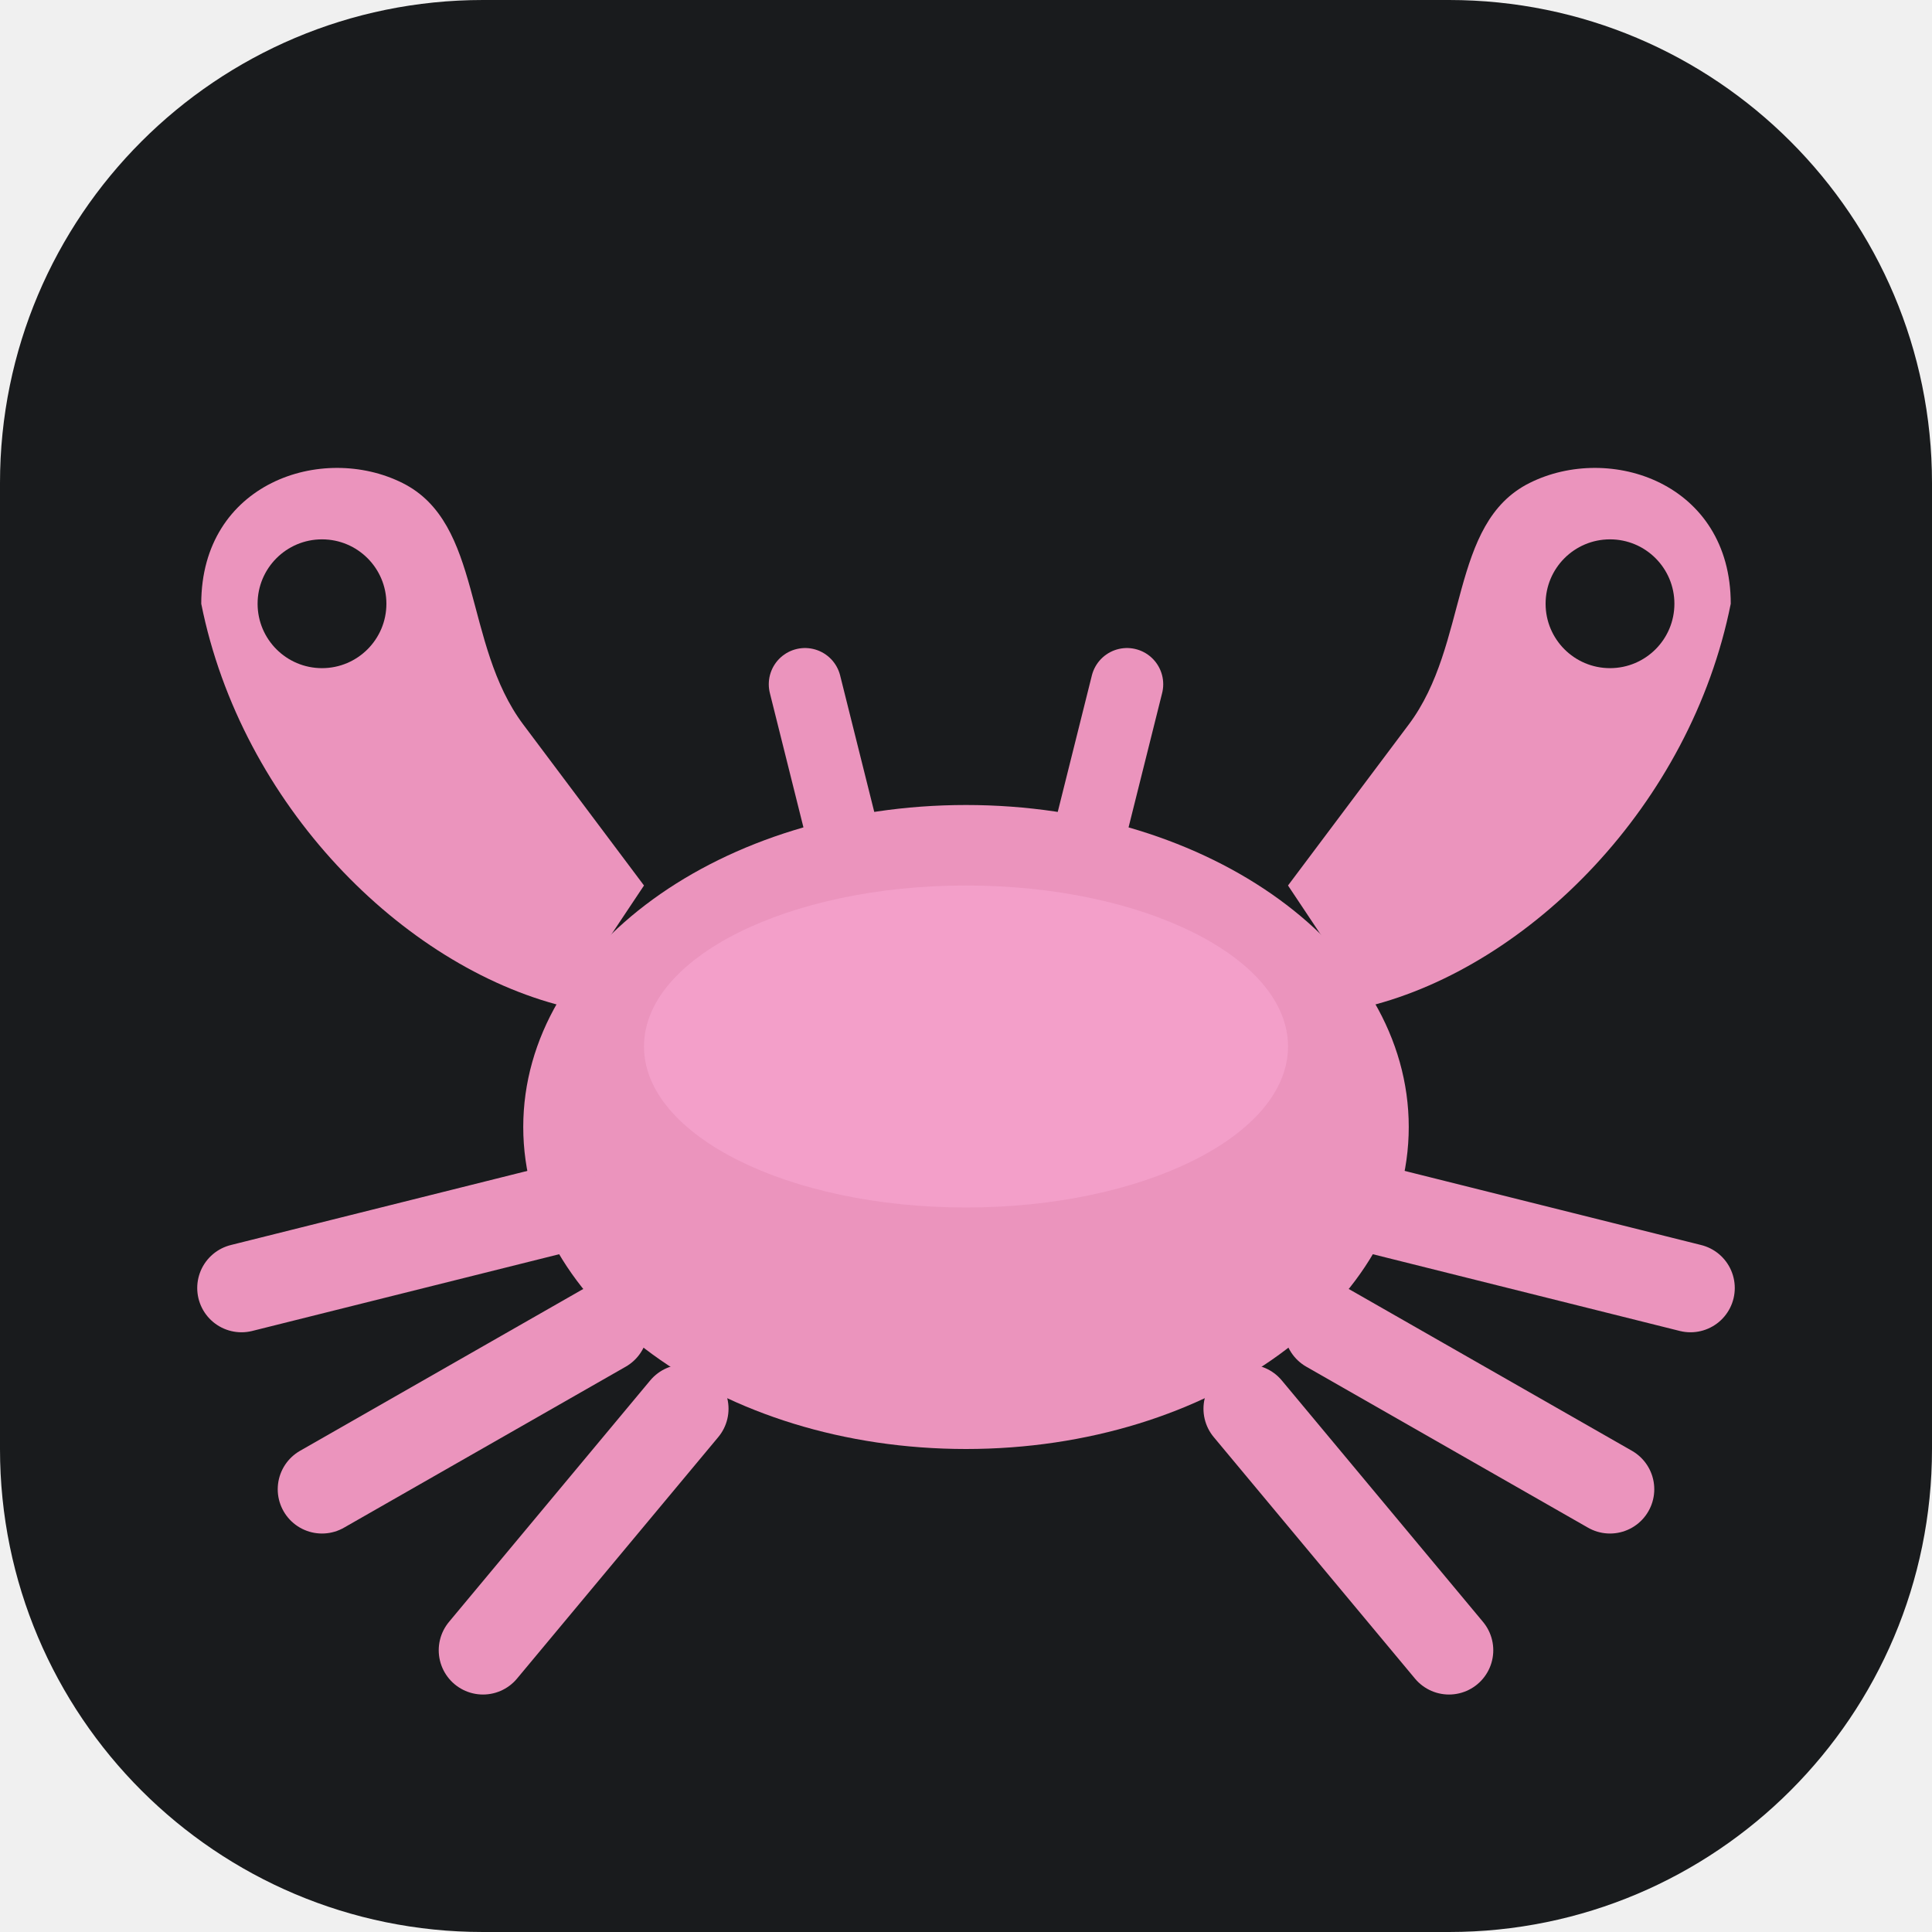
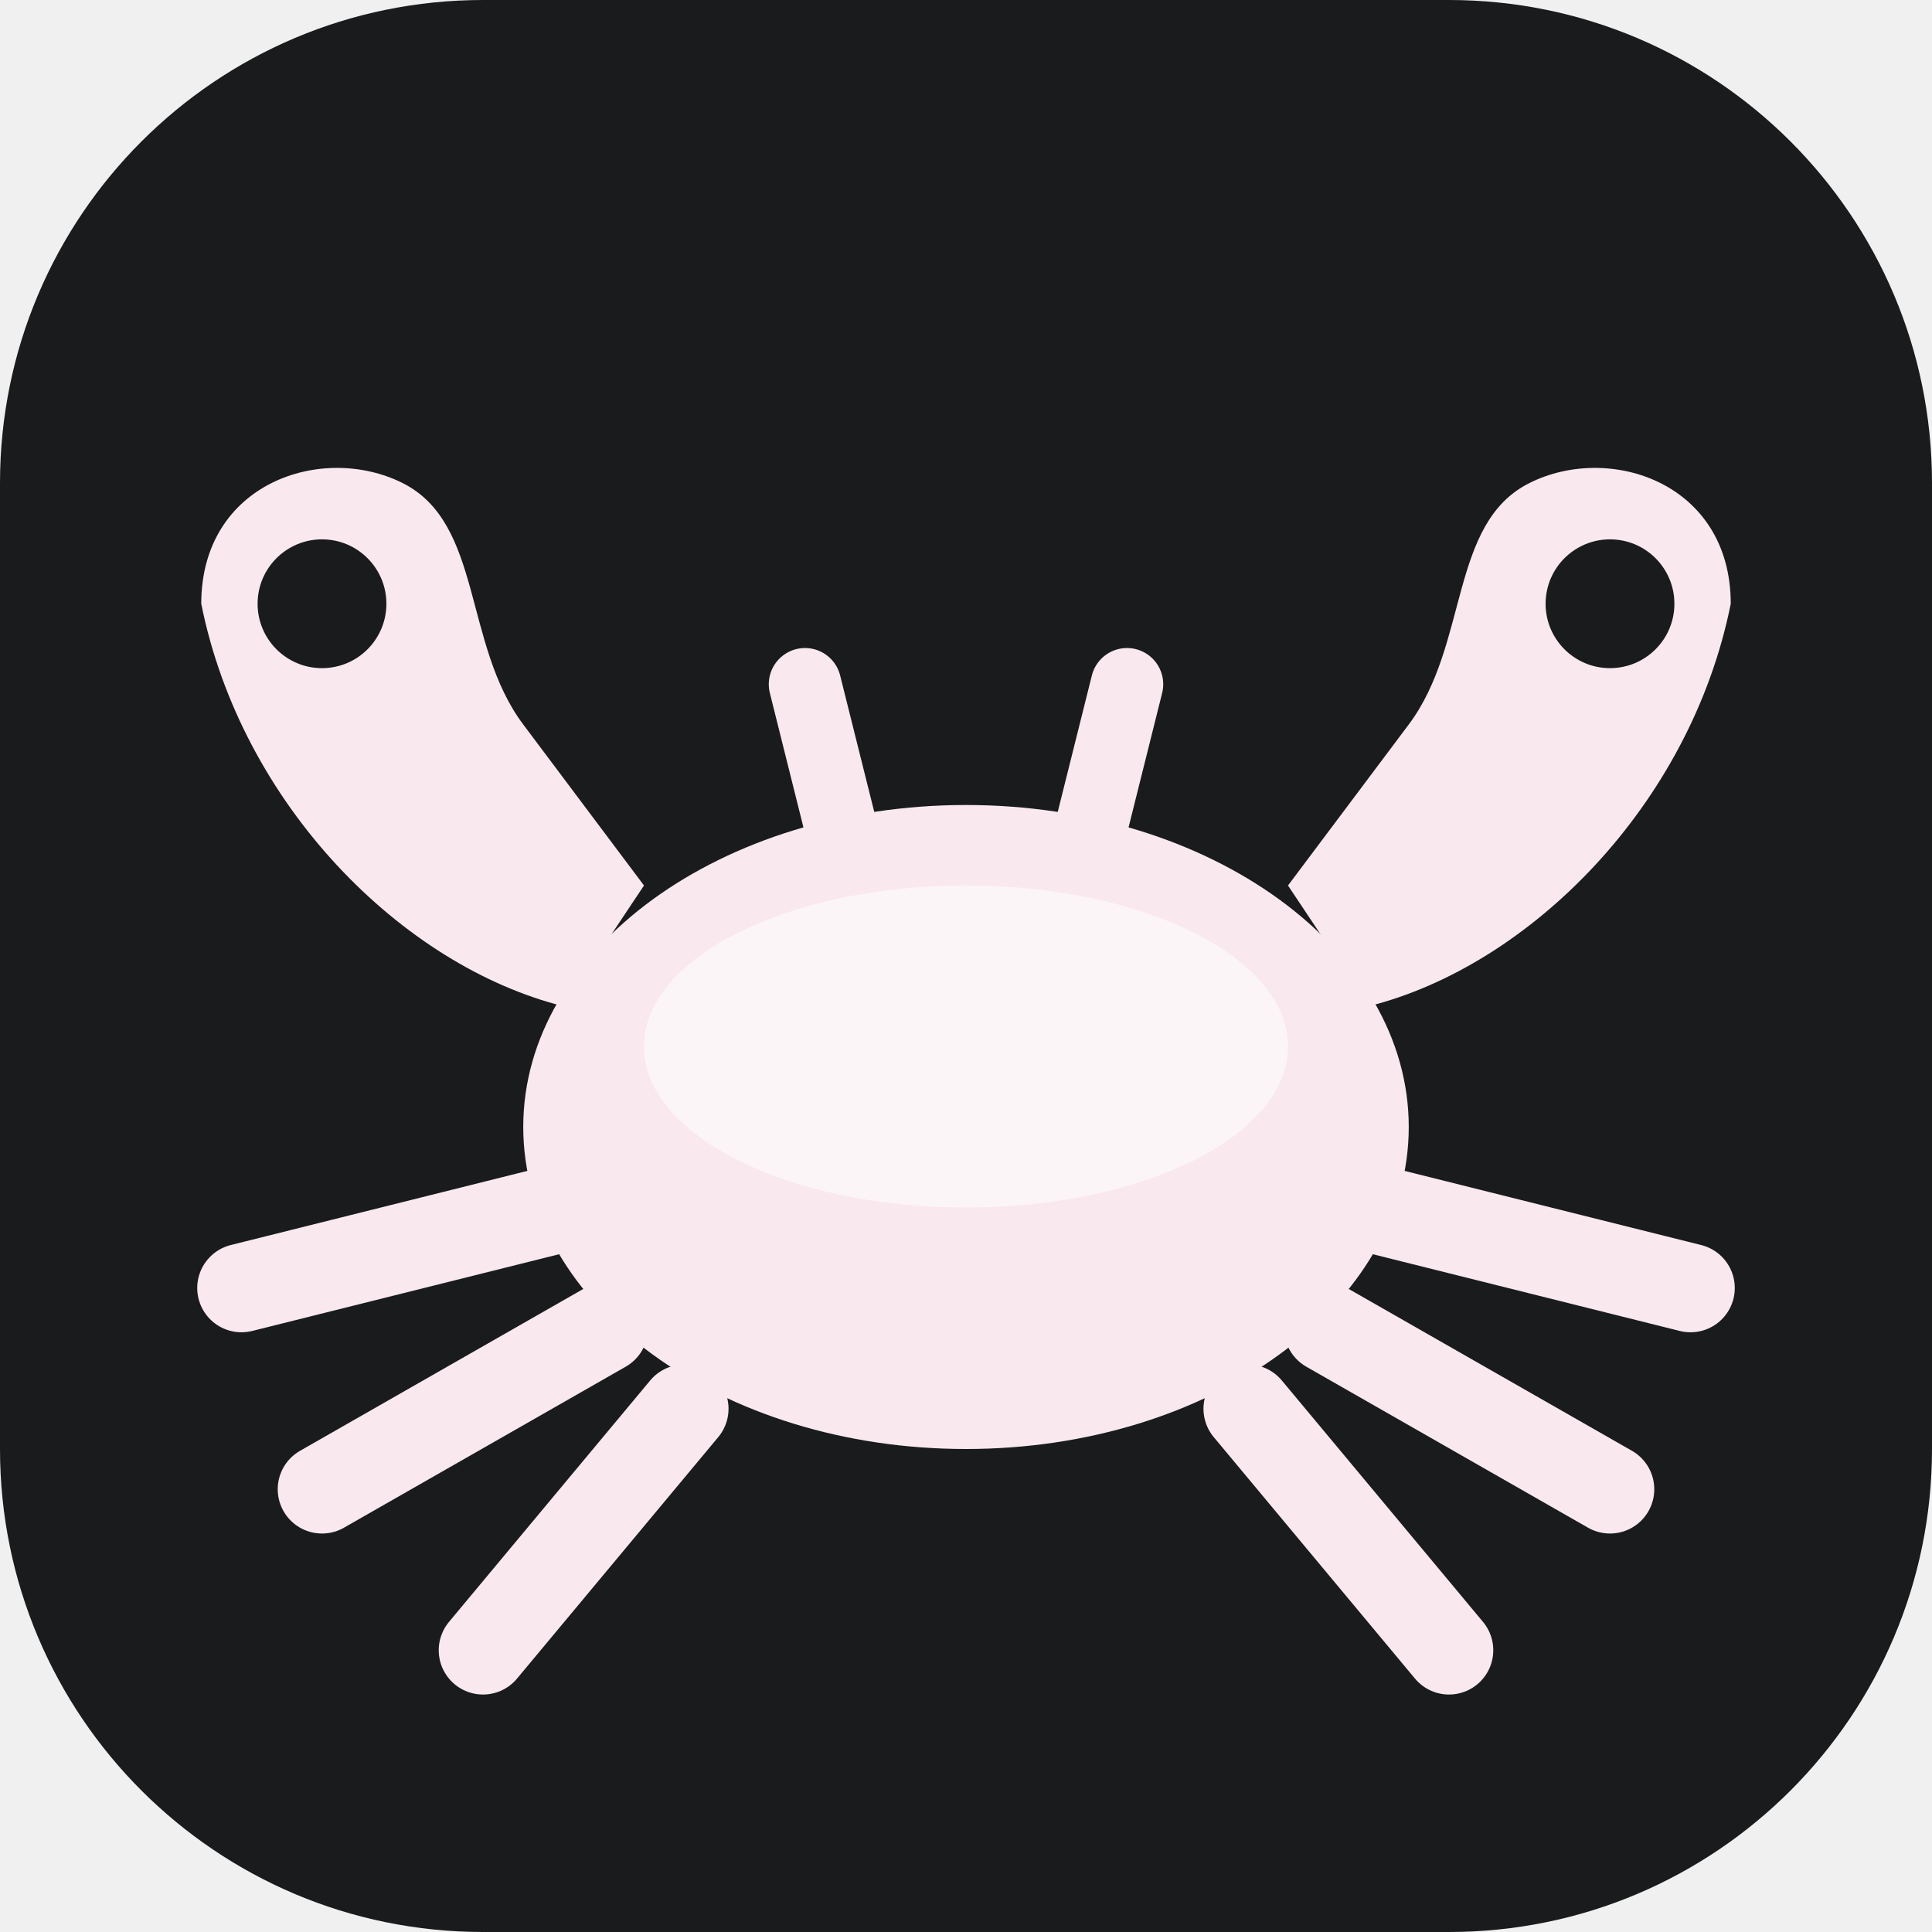
<svg xmlns="http://www.w3.org/2000/svg" viewBox="0 0 48 48" fill="none">
  <rect width="48" height="48" rx="12" fill="#191B1D" />
-   <path d="M14 25 C10 24 6 20 5 15 C5 12 8 11 10 12 C12 13 11.5 16 13 18 L16 22 Z" fill="#EB94BD" />
+   <path d="M14 25 C10 24 6 20 5 15 C5 12 8 11 10 12 C12 13 11.5 16 13 18 L16 22 Z" fill="#F9E9EF" />
  <circle cx="8" cy="15" r="1.6" fill="#191B1D" />
-   <path d="M34 25 C38 24 42 20 43 15 C43 12 40 11 38 12 C36 13 36.5 16 35 18 L32 22 Z" fill="#EB94BD" />
+   <path d="M34 25 C38 24 42 20 43 15 C43 12 40 11 38 12 C36 13 36.5 16 35 18 L32 22 Z" fill="#F9E9EF" />
  <circle cx="40" cy="15" r="1.6" fill="#191B1D" />
-   <ellipse cx="24" cy="28" rx="11" ry="8" fill="#EB94BD" />
-   <ellipse cx="24" cy="26" rx="8" ry="4" fill="#F9A8D4" opacity="0.55" />
+   <ellipse cx="24" cy="28" rx="11" ry="8" fill="#F9E9EF" />
+   <ellipse cx="24" cy="26" rx="8" ry="4" fill="#FFFFFF" opacity="0.55" />
  <circle cx="20" cy="16" r="1.8" fill="#191B1D" />
  <circle cx="28" cy="16" r="1.8" fill="#191B1D" />
-   <line x1="21" y1="21" x2="20" y2="17" stroke="#EB94BD" stroke-width="1.8" stroke-linecap="round" />
-   <line x1="27" y1="21" x2="28" y2="17" stroke="#EB94BD" stroke-width="1.8" stroke-linecap="round" />
-   <path d="M14 30 L6 32" stroke="#EB94BD" stroke-width="2.2" stroke-linecap="round" />
-   <path d="M15 33 L8 37" stroke="#EB94BD" stroke-width="2.2" stroke-linecap="round" />
-   <path d="M17 35 L12 41" stroke="#EB94BD" stroke-width="2.2" stroke-linecap="round" />
-   <path d="M34 30 L42 32" stroke="#EB94BD" stroke-width="2.2" stroke-linecap="round" />
-   <path d="M33 33 L40 37" stroke="#EB94BD" stroke-width="2.2" stroke-linecap="round" />
-   <path d="M31 35 L36 41" stroke="#EB94BD" stroke-width="2.2" stroke-linecap="round" />
+   <line x1="21" y1="21" x2="20" y2="17" stroke="#F9E9EF" stroke-width="1.8" stroke-linecap="round" />
+   <line x1="27" y1="21" x2="28" y2="17" stroke="#F9E9EF" stroke-width="1.8" stroke-linecap="round" />
+   <path d="M14 30 L6 32" stroke="#F9E9EF" stroke-width="2.2" stroke-linecap="round" />
+   <path d="M15 33 L8 37" stroke="#F9E9EF" stroke-width="2.2" stroke-linecap="round" />
+   <path d="M17 35 L12 41" stroke="#F9E9EF" stroke-width="2.2" stroke-linecap="round" />
+   <path d="M34 30 L42 32" stroke="#F9E9EF" stroke-width="2.2" stroke-linecap="round" />
+   <path d="M33 33 L40 37" stroke="#F9E9EF" stroke-width="2.2" stroke-linecap="round" />
+   <path d="M31 35 L36 41" stroke="#F9E9EF" stroke-width="2.2" stroke-linecap="round" />
</svg>
